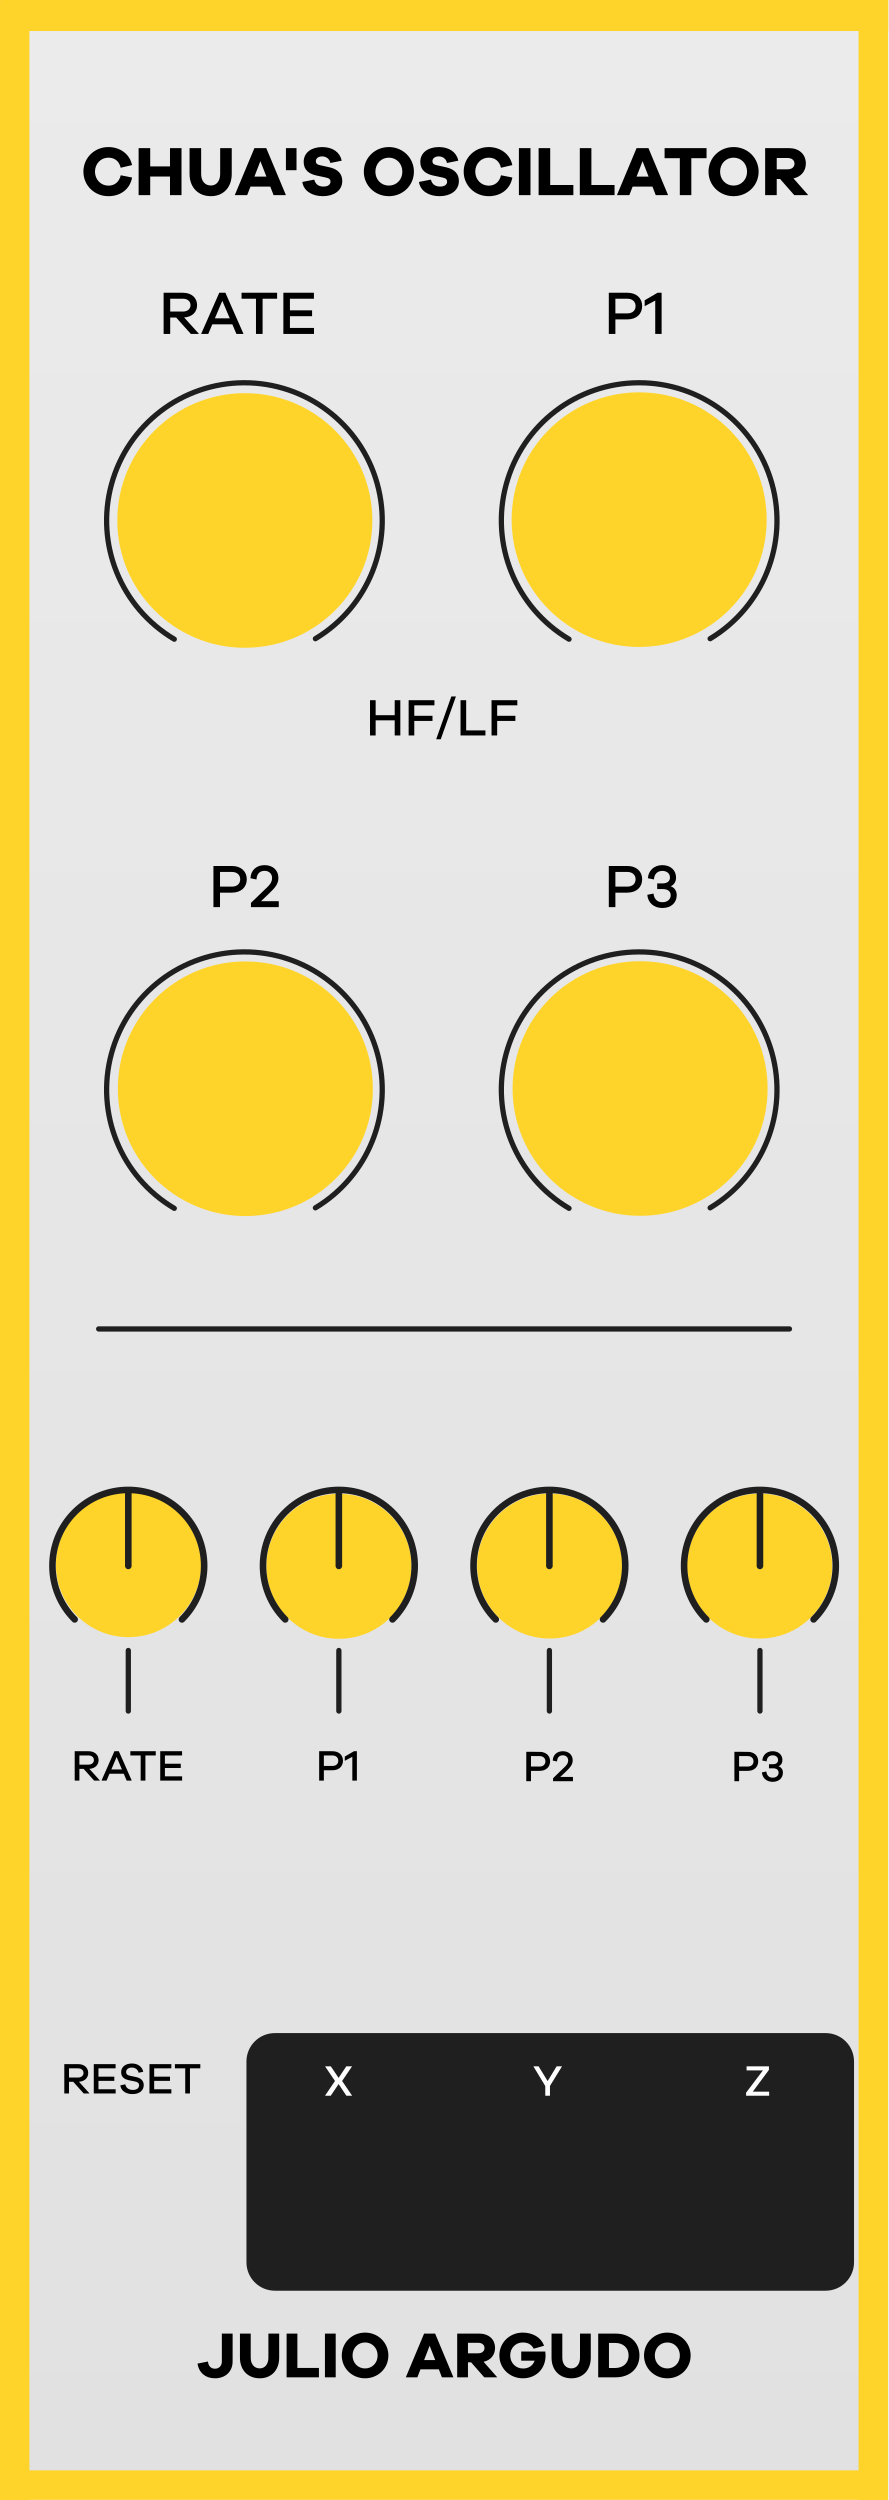
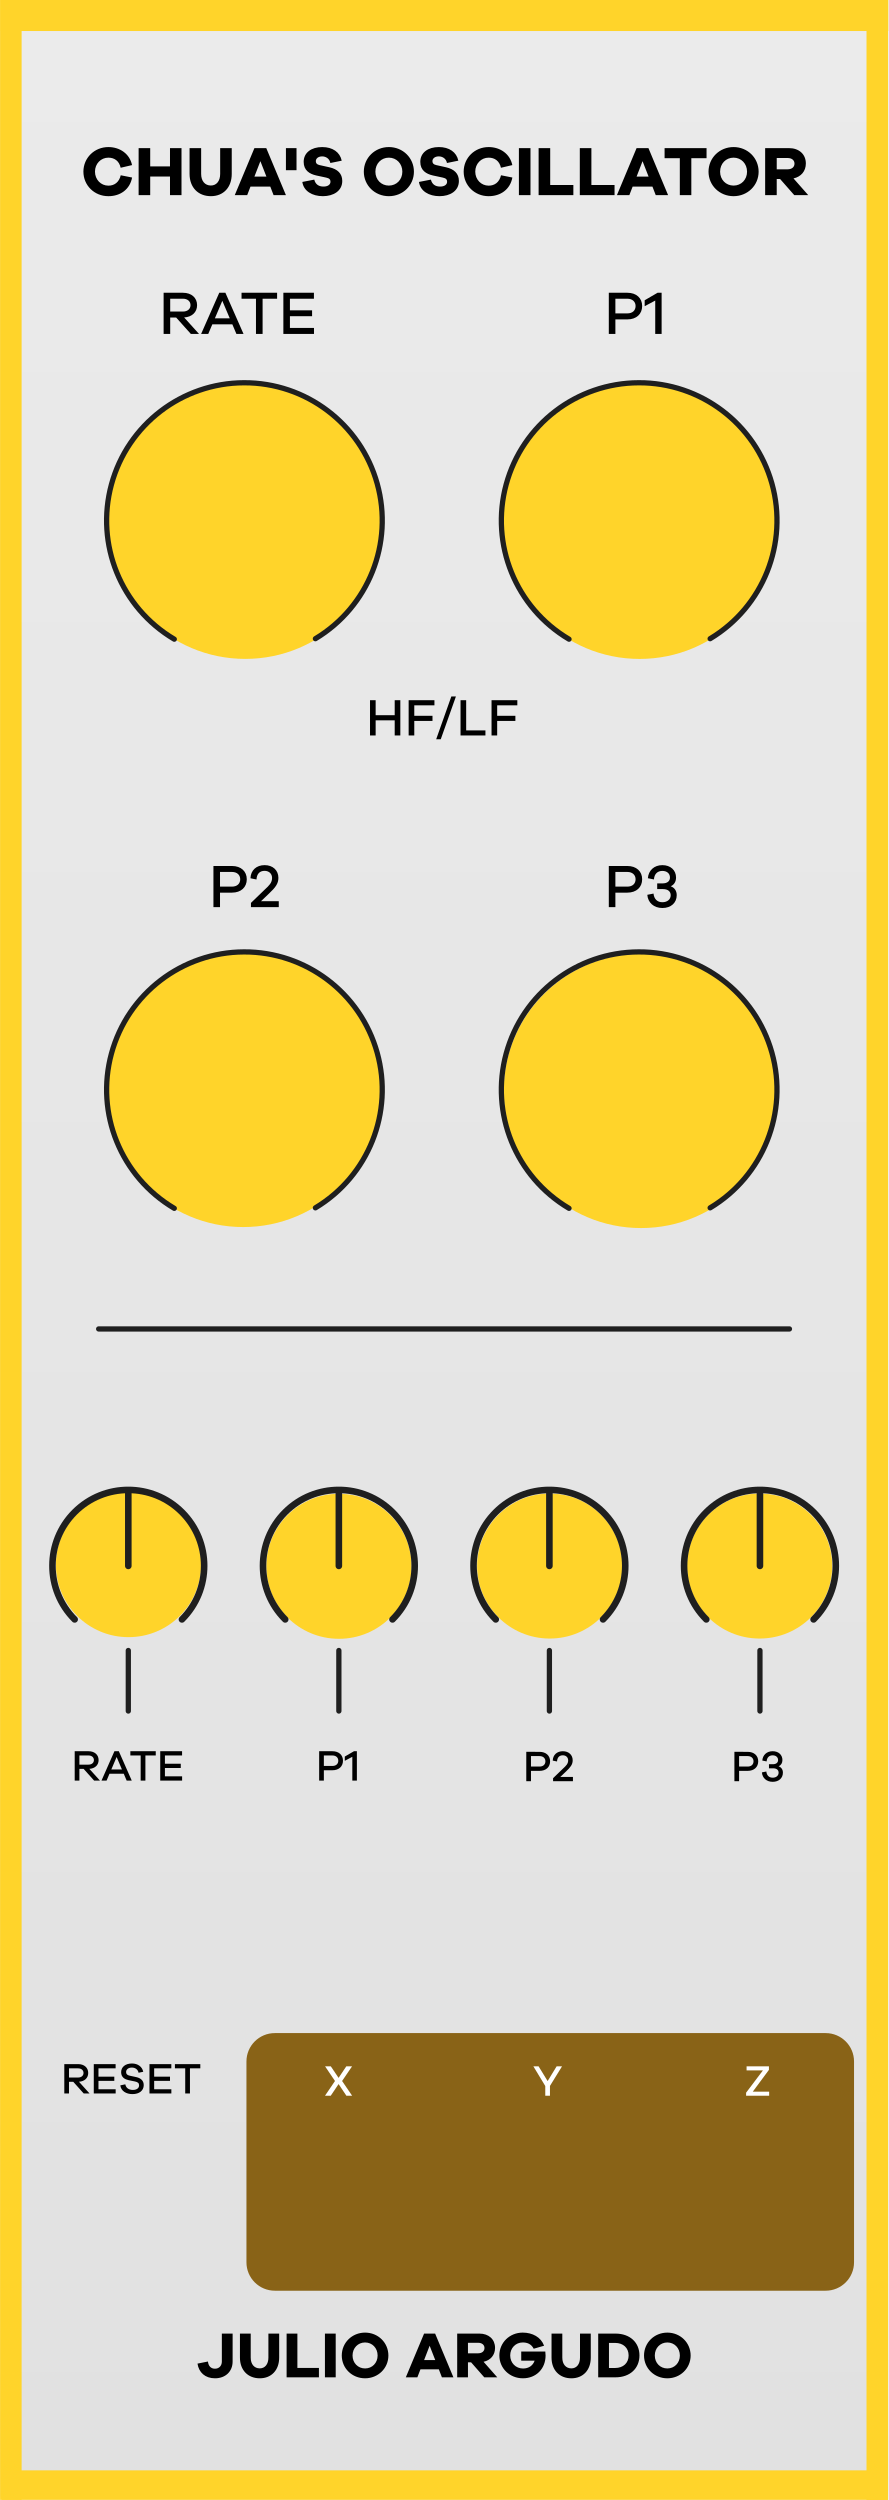
<svg xmlns="http://www.w3.org/2000/svg" width="135" height="380" viewBox="0 0 135 380" version="1.1" id="svg232">
  <defs id="defs7">
    <rect x="-28.865" y="22.241" width="33.124" height="27.919" id="rect3" />
    <linearGradient id="b4cd9c1b-4507-462d-8544-10081f6efec0" x1="67.5" x2="67.5" y2="380" gradientUnits="userSpaceOnUse">
      <stop offset="0" stop-color="#ebebeb" id="stop2" />
      <stop offset="1" stop-color="#e1e1e1" id="stop4" />
    </linearGradient>
  </defs>
  <g id="e0550b12-6d7b-4874-8e2e-f5d6c960d134" data-name="FND BG" transform="translate(0,-0.4732035)">
    <rect width="135" height="380" fill="url(#b4cd9c1b-4507-462d-8544-10081f6efec0)" id="rect9" style="fill:url(#b4cd9c1b-4507-462d-8544-10081f6efec0)" x="0" y="0" />
  </g>
  <ellipse style="fill:#ffd42a;stroke-width:0.54" id="path15-2-7" cx="83.558" cy="238.04" rx="11.038" ry="11.02" />
  <ellipse style="fill:#ffd42a;stroke-width:0.54" id="path15-2-3" cx="115.459" cy="238.04" rx="11.038" ry="11.02" />
  <ellipse style="fill:#ffd42a;stroke-width:0.54" id="path15-2" cx="19.533" cy="237.828" rx="11.038" ry="11.02" />
  <ellipse style="fill:#ffd42a;stroke-width:0.54" id="path15-2-2" cx="51.518" cy="238.079" rx="11.038" ry="11.02" />
-   <ellipse style="fill:#ffd42a;stroke-width:0.949" id="path15-0" cx="37.214" cy="79.111" rx="19.383" ry="19.352" />
-   <ellipse style="fill:#ffd42a;stroke-width:0.949" id="path15-5" cx="97.151" cy="78.986" rx="19.383" ry="19.352" />
+   <ellipse style="fill:#ffd42a;stroke-width:1.022" id="path15-0" cx="37.281" cy="79.306" rx="20.88" ry="20.847" />
+   <ellipse style="fill:#ffd42a;stroke-width:1.022" id="path15-0-2" cx="36.97" cy="165.666" rx="20.88" ry="20.847" />
+   <ellipse style="fill:#ffd42a;stroke-width:1.022" id="path15-0-2-4" cx="97.441" cy="165.818" rx="20.88" ry="20.847" />
+   <ellipse style="fill:#ffd42a;stroke-width:1.022" id="path15-5" cx="97.218" cy="79.311" rx="20.88" ry="20.847" />
  <g id="ae4c5001-d221-412c-abb3-d19d79fe7eca" data-name="FND GRAPH">
-     <rect x="37.46" y="309.03" width="92.353" height="39.157" rx="4.316" fill="#1f1f1f" id="rect12" style="stroke-width:1.234" />
+     <rect x="37.46" y="309.03" width="92.353" height="39.157" rx="4.316" fill="#1f1f1f" id="rect12" style="stroke-width:1.234;fill:#896317;fill-opacity:1" />
    <g id="g22" style="display:none">
      <path d="m 59.359,359.753 a 0.912,0.912 0 0 1 -0.816,-0.504 l -2.964,-5.929 a 0.912,0.912 0 0 1 1.632,-0.816 l 2.148,4.297 2.148,-4.297 a 0.912,0.912 0 0 1 1.632,0.816 l -2.964,5.929 a 0.912,0.912 0 0 1 -0.816,0.504 z" fill="#1f1f1f" id="path14" />
      <path d="m 75.641,359.753 a 0.912,0.912 0 0 1 -0.816,-0.504 l -2.964,-5.929 a 0.912,0.912 0 0 1 1.632,-0.816 l 2.148,4.297 2.148,-4.297 a 0.912,0.912 0 0 1 1.632,0.816 l -2.964,5.929 a 0.912,0.912 0 0 1 -0.816,0.504 z" fill="#1f1f1f" id="path16" />
      <path d="m 67.942,359.753 a 3.876,3.876 0 1 1 2.327,-6.977 0.912,0.912 0 1 1 -1.096,1.459 2.034,2.034 0 0 0 -1.231,-0.41 2.052,2.052 0 1 0 0,4.104 2.034,2.034 0 0 0 1.231,-0.41 0.912,0.912 0 1 1 1.096,1.459 3.845,3.845 0 0 1 -2.327,0.776 z" fill="#1f1f1f" id="path18" />
      <circle cx="68.002" cy="355.831" r="1.186" fill="#1f1f1f" id="circle20" />
    </g>
    <line x1="14.997" y1="202" x2="119.997" y2="202" fill="none" stroke="#1f1f1f" stroke-linecap="round" stroke-linejoin="round" stroke-width="0.8" id="line24" />
    <g id="g52">
      <circle fill="none" opacity="0.69" style="isolation: isolate" id="circle46" cy="78.978" cx="37.143" r="26.488" />
      <path d="M47.942,97.081a20.947,20.947,0,1,0-21.451.075" fill="none" stroke="#1f1f1f" stroke-linecap="round" stroke-miterlimit="10" stroke-width="0.8" id="path48" />
      <line x1="47.942" y1="97.081" x2="37.143" y2="78.978" fill="none" id="line50" />
    </g>
    <g id="g52-3" transform="translate(-2.2956848e-4,86.51019)">
      <circle cx="37.143" cy="78.978" r="26.488" fill="none" opacity="0.69" style="isolation:isolate" id="circle46-8" />
      <path d="m 47.942,97.081 a 20.947,20.947 0 1 0 -21.451,0.075" fill="none" stroke="#1f1f1f" stroke-linecap="round" stroke-miterlimit="10" stroke-width="0.8" id="path48-4" />
      <line x1="47.942" y1="97.081" x2="37.143" y2="78.978" fill="none" id="line50-0" />
    </g>
    <g id="g52-3-2" transform="translate(59.99977,86.51019)">
      <circle cx="37.143" cy="78.978" r="26.488" fill="none" opacity="0.69" style="isolation:isolate" id="circle46-8-9" />
      <path d="m 47.942,97.081 a 20.947,20.947 0 1 0 -21.451,0.075" fill="none" stroke="#1f1f1f" stroke-linecap="round" stroke-miterlimit="10" stroke-width="0.8" id="path48-4-7" />
      <line x1="47.942" y1="97.081" x2="37.143" y2="78.978" fill="none" id="line50-0-5" />
    </g>
    <g id="g60">
      <circle cx="97.143" cy="78.978" r="26.488" fill="none" opacity="0.69" style="isolation: isolate" id="circle54" />
      <path d="M107.942,97.081a20.947,20.947,0,1,0-21.451.075" fill="none" stroke="#1f1f1f" stroke-linecap="round" stroke-miterlimit="10" stroke-width="0.8" id="path56" />
      <line x1="107.942" y1="97.081" x2="97.143" y2="78.978" fill="none" id="line58" />
    </g>
    <g id="g68">
      <line x1="19.503" y1="250.875" x2="19.503" y2="260.077" fill="none" stroke="#1f1f1f" stroke-linecap="round" stroke-linejoin="round" stroke-width="0.8" id="line62" />
      <line x1="19.503" y1="226.54" x2="19.503" y2="238.02" fill="none" stroke="#1f1f1f" stroke-linecap="round" stroke-linejoin="round" id="line64" />
      <path d="M11.349,246.153a11.531,11.531,0,1,1,16.307,0" fill="none" stroke="#1f1f1f" stroke-linecap="round" stroke-linejoin="round" id="path66" />
    </g>
    <g id="g76">
      <line x1="51.506" y1="250.875" x2="51.506" y2="260.077" fill="none" stroke="#1f1f1f" stroke-linecap="round" stroke-linejoin="round" stroke-width="0.8" id="line70" />
      <line x1="51.506" y1="226.54" x2="51.506" y2="238.02" fill="none" stroke="#1f1f1f" stroke-linecap="round" stroke-linejoin="round" id="line72" />
      <path d="M43.352,246.153a11.531,11.531,0,1,1,16.307,0" fill="none" stroke="#1f1f1f" stroke-linecap="round" stroke-linejoin="round" id="path74" />
    </g>
    <g id="g84">
      <line x1="83.509" y1="250.875" x2="83.509" y2="260.077" fill="none" stroke="#1f1f1f" stroke-linecap="round" stroke-linejoin="round" stroke-width="0.8" id="line78" />
      <line x1="83.509" y1="226.54" x2="83.509" y2="238.02" fill="none" stroke="#1f1f1f" stroke-linecap="round" stroke-linejoin="round" id="line80" />
      <path d="M75.355,246.153a11.531,11.531,0,1,1,16.307,0" fill="none" stroke="#1f1f1f" stroke-linecap="round" stroke-linejoin="round" id="path82" />
    </g>
    <g id="g92">
      <line x1="115.512" y1="250.875" x2="115.512" y2="260.077" fill="none" stroke="#1f1f1f" stroke-linecap="round" stroke-linejoin="round" stroke-width="0.8" id="line86" />
      <line x1="115.512" y1="226.54" x2="115.512" y2="238.02" fill="none" stroke="#1f1f1f" stroke-linecap="round" stroke-linejoin="round" id="line88" />
      <path d="M107.358,246.153a11.531,11.531,0,1,1,16.307,0" fill="none" stroke="#1f1f1f" stroke-linecap="round" stroke-linejoin="round" id="path90" />
    </g>
    <path style="font-weight:500;font-size:6.667px;font-family:'Galano Grotesque';-inkscape-font-specification:'Galano Grotesque Medium';fill:#ffffff" d="m 52.652,318.552 h 0.873 l -1.527,-2.24 1.513,-2.227 h -0.873 l -1.173,1.753 -1.18,-1.753 H 49.412 l 1.507,2.227 -1.52,2.24 h 0.873 l 1.193,-1.773 z" id="text10" aria-label="X" />
    <path d="m 83.594,317.058 1.833,-2.973 h -0.82 l -1.367,2.24 -1.373,-2.24 h -0.793 l 1.807,2.987 v 1.48 h 0.713 z" id="text11" style="font-weight:500;font-size:6.667px;font-family:'Galano Grotesque';-inkscape-font-specification:'Galano Grotesque Medium';fill:#ffffff" aria-label="Y" />
    <path d="m 116.912,317.938 h -2.493 l 2.46,-3.32 V 314.085 h -3.4 v 0.613 h 2.487 l -2.56,3.393 v 0.46 h 3.507 z" id="text12" style="font-weight:500;font-size:6.667px;font-family:'Galano Grotesque';-inkscape-font-specification:'Galano Grotesque Medium';fill:#ffffff" aria-label="Z&#10;" />
    <path style="font-size:10.218px;font-family:'Galano Grotesque DEMO';-inkscape-font-specification:'Galano Grotesque DEMO';display:none;stroke-width:1.192" d="m 46.935,355.877 h -1.311 v 3.409 c 0,0.509 -0.334,0.866 -0.834,0.866 -0.509,0 -0.803,-0.334 -0.858,-0.874 l -1.271,0.254 c 0.159,1.065 0.922,1.788 2.13,1.788 1.287,0 2.146,-0.842 2.146,-2.034 z m 4.895,1.335 h -1.271 v 1.851 c 0,0.771 -0.326,1.112 -0.826,1.112 -0.405,0 -0.683,-0.318 -0.683,-0.787 v -2.177 h -1.263 v 2.447 c 0,1.001 0.62,1.661 1.55,1.661 0.501,0 0.922,-0.183 1.224,-0.501 v 0.381 h 1.271 z m 2.193,3.989 v -5.721 h -1.271 v 5.721 z m 1.621,-5.888 c -0.429,0 -0.731,0.334 -0.731,0.723 0,0.405 0.302,0.707 0.731,0.707 0.429,0 0.739,-0.302 0.739,-0.707 0,-0.389 -0.31,-0.723 -0.739,-0.723 z m 0.636,5.888 v -3.989 h -1.271 v 3.989 z m 2.932,-4.092 c -1.208,0 -2.209,0.842 -2.209,2.098 0,1.264 1.001,2.106 2.209,2.106 1.184,0 2.185,-0.842 2.185,-2.106 0,-1.256 -1.001,-2.098 -2.185,-2.098 z m 0,3.131 c -0.517,0 -0.985,-0.405 -0.985,-1.033 0,-0.62 0.469,-1.033 0.985,-1.033 0.493,0 0.962,0.413 0.962,1.033 0,0.628 -0.469,1.033 -0.962,1.033 z m 10.02,0.962 -2.225,-5.324 h -1.343 l -2.225,5.324 h 1.407 l 0.373,-0.969 h 2.241 l 0.373,0.969 z m -2.209,-2.098 h -1.359 l 0.675,-1.748 z m 5.316,-1.947 c -0.652,0 -1.089,0.342 -1.375,0.818 v -0.763 h -1.271 v 3.989 h 1.271 v -1.248 c 0,-1.033 0.485,-1.494 1.375,-1.494 h 0.23 l 0.056,-1.271 c -0.095,-0.025 -0.175,-0.032 -0.286,-0.032 z m 4.911,0.056 h -1.248 v 0.262 c -0.286,-0.246 -0.683,-0.381 -1.2,-0.381 -1.041,0 -1.923,0.818 -1.923,1.923 0,1.128 0.882,1.955 1.923,1.955 0.517,0 0.914,-0.135 1.2,-0.381 v 0.111 c 0,0.628 -0.413,0.969 -0.993,0.969 -0.413,0 -0.636,-0.135 -0.938,-0.493 l -1.057,0.572 c 0.389,0.644 1.089,0.962 2.002,0.962 1.295,0 2.233,-0.675 2.233,-1.907 z m -2.177,2.718 c -0.556,0 -0.954,-0.381 -0.954,-0.914 0,-0.532 0.397,-0.906 0.954,-0.906 0.509,0 0.93,0.373 0.93,0.906 0,0.532 -0.421,0.914 -0.93,0.914 z m 7.096,-2.718 h -1.271 v 1.851 c 0,0.771 -0.326,1.113 -0.826,1.113 -0.405,0 -0.683,-0.318 -0.683,-0.787 v -2.177 h -1.263 v 2.447 c 0,1.001 0.62,1.661 1.55,1.661 0.501,0 0.922,-0.183 1.224,-0.501 v 0.381 h 1.271 z m 5.118,-1.732 h -1.271 v 2.05 c -0.31,-0.278 -0.723,-0.437 -1.24,-0.437 -1.057,0 -1.947,0.858 -1.947,2.114 0,1.264 0.89,2.114 1.947,2.114 0.517,0 0.93,-0.159 1.24,-0.437 v 0.318 h 1.271 z M 85.038,360.24 c -0.556,0 -0.962,-0.413 -0.962,-1.033 0,-0.612 0.405,-1.033 0.962,-1.033 0.517,0 0.977,0.421 0.977,1.033 0,0.62 -0.461,1.033 -0.977,1.033 z m 5.117,-3.131 c -1.208,0 -2.209,0.842 -2.209,2.098 0,1.264 1.001,2.106 2.209,2.106 1.184,0 2.185,-0.842 2.185,-2.106 0,-1.256 -1.001,-2.098 -2.185,-2.098 z m 0,3.131 c -0.517,0 -0.985,-0.405 -0.985,-1.033 0,-0.62 0.469,-1.033 0.985,-1.033 0.493,0 0.962,0.413 0.962,1.033 0,0.628 -0.469,1.033 -0.962,1.033 z" id="text6" aria-label="Julio Argudo" />
  </g>
  <path style="font-weight:bold;font-size:10.667px;font-family:'Galano Grotesque DEMO';-inkscape-font-specification:'Galano Grotesque DEMO Bold'" d="m 18.351,26.641 c -0.245,1.067 -0.971,1.579 -1.877,1.579 -1.131,0 -2.037,-0.917 -2.037,-2.133 0,-1.216 0.907,-2.123 2.037,-2.123 0.917,0 1.643,0.501 1.867,1.536 l 1.728,-0.405 c -0.341,-1.696 -1.835,-2.741 -3.595,-2.741 -2.123,0 -3.797,1.643 -3.797,3.733 0,2.101 1.675,3.733 3.797,3.733 1.835,0 3.275,-1.045 3.605,-2.837 z m 9.237,-4.128 h -1.749 v 2.784 h -3.008 v -2.784 h -1.76 v 7.147 h 1.76 v -2.827 h 3.008 v 2.827 h 1.749 z m 7.637,0 h -1.76 v 3.925 c 0,1.088 -0.565,1.76 -1.408,1.76 -0.896,0 -1.483,-0.672 -1.483,-1.76 v -3.925 h -1.76 v 3.925 c 0,2.048 1.301,3.381 3.243,3.381 1.899,0 3.168,-1.333 3.168,-3.381 z m 8.235,7.147 -2.987,-7.147 H 38.671 l -2.987,7.147 H 37.573 l 0.501,-1.301 h 3.008 l 0.501,1.301 z M 40.495,26.844 H 38.671 l 0.907,-2.347 z m 2.965,-0.971 h 1.611 V 22.513 H 43.461 Z m 5.525,-3.52 c -1.675,0 -2.827,0.864 -2.827,2.251 0,1.301 0.896,1.835 1.92,2.069 l 1.493,0.32 c 0.512,0.107 0.661,0.309 0.661,0.629 0,0.437 -0.395,0.736 -1.056,0.736 -0.715,0 -1.227,-0.32 -1.408,-1.056 l -1.813,0.352 c 0.192,1.397 1.515,2.165 3.125,2.165 1.589,0 2.944,-0.789 2.944,-2.315 0,-1.131 -0.725,-1.803 -1.963,-2.08 L 48.581,25.095 c -0.448,-0.096 -0.576,-0.309 -0.576,-0.597 0,-0.405 0.373,-0.725 0.96,-0.725 0.565,0 1.12,0.331 1.248,1.003 l 1.728,-0.352 c -0.267,-1.301 -1.397,-2.069 -2.955,-2.069 z m 10.123,0 c -2.133,0 -3.808,1.653 -3.808,3.744 0,2.08 1.675,3.723 3.808,3.723 2.133,0 3.808,-1.643 3.808,-3.723 0,-2.091 -1.675,-3.744 -3.808,-3.744 z m 0,5.856 c -1.163,0 -2.048,-0.896 -2.048,-2.112 0,-1.227 0.885,-2.133 2.048,-2.133 1.163,0 2.048,0.907 2.048,2.133 0,1.216 -0.885,2.112 -2.048,2.112 z m 7.605,-5.856 c -1.675,0 -2.827,0.864 -2.827,2.251 0,1.301 0.896,1.835 1.92,2.069 l 1.493,0.32 c 0.512,0.107 0.661,0.309 0.661,0.629 0,0.437 -0.395,0.736 -1.056,0.736 -0.715,0 -1.227,-0.32 -1.408,-1.056 l -1.813,0.352 c 0.192,1.397 1.515,2.165 3.125,2.165 1.589,0 2.944,-0.789 2.944,-2.315 0,-1.131 -0.725,-1.803 -1.963,-2.08 l -1.483,-0.331 c -0.448,-0.096 -0.576,-0.309 -0.576,-0.597 0,-0.405 0.373,-0.725 0.96,-0.725 0.565,0 1.12,0.331 1.248,1.003 l 1.728,-0.352 c -0.267,-1.301 -1.397,-2.069 -2.955,-2.069 z m 9.44,4.288 c -0.245,1.067 -0.971,1.579 -1.877,1.579 -1.131,0 -2.037,-0.917 -2.037,-2.133 0,-1.216 0.907,-2.123 2.037,-2.123 0.917,0 1.643,0.501 1.867,1.536 l 1.728,-0.405 c -0.341,-1.696 -1.835,-2.741 -3.595,-2.741 -2.123,0 -3.797,1.643 -3.797,3.733 0,2.101 1.675,3.733 3.797,3.733 1.835,0 3.275,-1.045 3.605,-2.837 z m 4.48,3.019 v -7.147 h -1.76 v 7.147 z m 6.517,-1.536 h -3.52 v -5.611 h -1.76 v 7.147 h 5.28 z m 6.261,0 h -3.52 v -5.611 h -1.76 v 7.147 h 5.28 z m 8.139,1.536 -2.987,-7.147 h -1.803 l -2.987,7.147 h 1.888 l 0.501,-1.301 h 3.008 l 0.501,1.301 z m -2.965,-2.816 h -1.824 l 0.907,-2.347 z m 8.811,-2.795 v -1.536 h -6.379 v 1.536 h 2.315 v 5.611 h 1.749 v -5.611 z m 4.107,-1.696 c -2.133,0 -3.808,1.653 -3.808,3.744 0,2.08 1.675,3.723 3.808,3.723 2.133,0 3.808,-1.643 3.808,-3.723 0,-2.091 -1.675,-3.744 -3.808,-3.744 z m 0,5.856 c -1.163,0 -2.048,-0.896 -2.048,-2.112 0,-1.227 0.885,-2.133 2.048,-2.133 1.163,0 2.048,0.907 2.048,2.133 0,1.216 -0.885,2.112 -2.048,2.112 z m 11.349,1.451 -2.24,-2.539 c 1.152,-0.256 1.877,-1.099 1.877,-2.272 0,-1.397 -1.024,-2.336 -2.571,-2.336 h -3.616 v 7.147 h 1.76 v -2.453 h 0.512 l 2.155,2.453 z m -4.789,-3.925 v -1.717 h 1.664 c 0.629,0 1.035,0.341 1.035,0.853 0,0.523 -0.405,0.864 -1.035,0.864 z" id="text1" aria-label="CHUA'S OSCILLATOR" />
  <path style="font-weight:500;font-size:9.333px;font-family:'Galano Grotesque';-inkscape-font-specification:'Galano Grotesque Medium'" d="m 30.247,50.753 -2.259,-2.501 c 1.185,-0.065 1.969,-0.793 1.969,-1.867 0,-1.129 -0.859,-1.885 -2.147,-1.885 h -2.94 v 6.253 h 0.999 v -2.492 h 0.905 l 2.231,2.492 z m -4.377,-3.397 v -1.951 h 1.941 c 0.691,0 1.148,0.392 1.148,0.98 0,0.579 -0.457,0.971 -1.148,0.971 z M 37.013,50.753 34.26,44.5 H 33.327 L 30.573,50.753 h 1.083 l 0.616,-1.456 h 3.043 l 0.616,1.456 z m -2.091,-2.371 h -2.259 l 1.129,-2.66 z m 7.196,-2.977 v -0.905 h -5.404 v 0.905 h 2.193 v 5.348 h 1.008 v -5.348 z m 5.609,4.443 h -3.659 v -1.783 h 3.369 v -0.896 h -3.369 v -1.764 h 3.649 V 44.5 H 43.071 v 6.253 h 4.657 z" id="text4" aria-label="RATE" />
  <path style="font-weight:500;font-size:6.667px;font-family:'Galano Grotesque';-inkscape-font-specification:'Galano Grotesque Medium'" d="M 15.194,270.652 13.581,268.865 c 0.847,-0.047 1.407,-0.567 1.407,-1.333 0,-0.807 -0.613,-1.347 -1.533,-1.347 H 11.354 v 4.467 h 0.713 v -1.78 h 0.647 l 1.593,1.78 z M 12.067,268.225 v -1.393 h 1.387 c 0.493,0 0.82,0.28 0.82,0.7 0,0.413 -0.327,0.693 -0.82,0.693 z m 7.96,2.427 -1.967,-4.467 h -0.667 l -1.967,4.467 h 0.773 l 0.44,-1.04 h 2.173 l 0.44,1.04 z m -1.493,-1.693 h -1.613 l 0.807,-1.9 z m 5.14,-2.127 V 266.185 h -3.86 v 0.647 h 1.567 v 3.82 h 0.72 v -3.82 z m 4.007,3.173 h -2.613 v -1.273 h 2.407 v -0.64 h -2.407 v -1.26 h 2.607 V 266.185 h -3.32 v 4.467 h 3.327 z" id="text4-8" aria-label="RATE" />
  <path d="m 92.539,44.5 v 6.253 h 0.999 v -2.203 h 1.82 c 1.381,0 2.249,-0.821 2.249,-2.035 0,-1.195 -0.868,-2.016 -2.249,-2.016 z m 0.999,3.136 v -2.231 h 1.82 c 0.784,0 1.251,0.467 1.251,1.111 0,0.672 -0.467,1.12 -1.251,1.12 z m 7.028,-3.136 h -0.616 l -1.96,1.139 v 0.905 l 1.605,-0.859 v 5.068 h 0.971 z" id="text5" style="font-weight:500;font-size:9.333px;font-family:'Galano Grotesque';-inkscape-font-specification:'Galano Grotesque Medium'" aria-label="P1" />
  <path d="m 48.513,266.185 v 4.467 h 0.713 v -1.573 h 1.3 c 0.987,0 1.607,-0.587 1.607,-1.453 0,-0.853 -0.62,-1.44 -1.607,-1.44 z m 0.713,2.24 v -1.593 h 1.3 c 0.56,0 0.893,0.333 0.893,0.793 0,0.48 -0.333,0.8 -0.893,0.8 z m 5.02,-2.24 h -0.44 l -1.4,0.813 v 0.647 l 1.147,-0.613 v 3.62 h 0.693 z" id="text5-7" style="font-weight:500;font-size:6.667px;font-family:'Galano Grotesque';-inkscape-font-specification:'Galano Grotesque Medium'" aria-label="P1" />
  <path d="m 32.442,131.631 v 6.253 h 0.999 v -2.203 h 1.82 c 1.381,0 2.249,-0.821 2.249,-2.035 0,-1.195 -0.868,-2.016 -2.249,-2.016 z m 0.999,3.136 V 132.536 h 1.82 c 0.784,0 1.251,0.467 1.251,1.111 0,0.672 -0.467,1.12 -1.251,1.12 z m 8.932,2.212 h -2.697 l 1.232,-1.176 c 0.943,-0.896 1.409,-1.475 1.409,-2.371 0,-1.148 -0.849,-1.932 -2.091,-1.932 -1.251,0 -2.109,0.775 -2.156,1.997 l 0.915,0.187 c 0.047,-0.868 0.504,-1.316 1.232,-1.316 0.672,0 1.139,0.439 1.139,1.083 0,0.747 -0.495,1.185 -1.045,1.699 L 38.145,137.24 v 0.644 h 4.228 z" id="text7" style="font-weight:500;font-size:9.333px;font-family:'Galano Grotesque';-inkscape-font-specification:'Galano Grotesque Medium'" aria-label="P2" />
  <path d="m 79.995,266.278 v 4.467 h 0.713 v -1.573 h 1.3 c 0.987,0 1.607,-0.587 1.607,-1.453 0,-0.853 -0.62,-1.44 -1.607,-1.44 z m 0.713,2.24 v -1.593 h 1.3 c 0.56,0 0.893,0.333 0.893,0.793 0,0.48 -0.333,0.8 -0.893,0.8 z m 6.38,1.58 h -1.927 l 0.88,-0.84 c 0.673,-0.64 1.007,-1.053 1.007,-1.693 0,-0.82 -0.607,-1.38 -1.493,-1.38 -0.893,0 -1.507,0.553 -1.54,1.427 l 0.653,0.133 c 0.033,-0.62 0.36,-0.94 0.88,-0.94 0.48,0 0.813,0.313 0.813,0.773 0,0.533 -0.353,0.847 -0.747,1.213 l -1.547,1.493 v 0.46 h 3.02 z" id="text7-4" style="font-weight:500;font-size:6.667px;font-family:'Galano Grotesque';-inkscape-font-specification:'Galano Grotesque Medium'" aria-label="P2" />
  <path d="m 92.539,131.631 v 6.253 h 0.999 v -2.203 h 1.82 c 1.381,0 2.249,-0.821 2.249,-2.035 0,-1.195 -0.868,-2.016 -2.249,-2.016 z m 0.999,3.136 V 132.536 h 1.82 c 0.784,0 1.251,0.467 1.251,1.111 0,0.672 -0.467,1.12 -1.251,1.12 z m 8.409,-0.056 c 0.504,-0.215 0.812,-0.691 0.812,-1.325 0,-1.12 -0.84,-1.885 -2.081,-1.885 -1.26,0 -2.109,0.812 -2.203,1.988 l 0.924,0.187 c 0.056,-0.859 0.56,-1.297 1.279,-1.297 0.7,0 1.157,0.401 1.157,1.008 0,0.551 -0.42,0.887 -1.111,0.887 h -0.831 v 0.868 h 0.887 c 0.737,0 1.167,0.355 1.167,0.933 0,0.635 -0.523,1.064 -1.26,1.064 -0.803,0 -1.269,-0.504 -1.353,-1.316 l -0.943,0.187 c 0.093,1.195 0.989,2.007 2.296,2.007 1.297,0 2.175,-0.784 2.175,-1.951 0,-0.663 -0.345,-1.148 -0.915,-1.353 z" id="text8" style="font-weight:500;font-size:9.333px;font-family:'Galano Grotesque';-inkscape-font-specification:'Galano Grotesque Medium'" aria-label="P3" />
  <path d="m 111.629,266.278 v 4.467 h 0.713 v -1.573 h 1.3 c 0.987,0 1.607,-0.587 1.607,-1.453 0,-0.853 -0.62,-1.44 -1.607,-1.44 z m 0.713,2.24 v -1.593 h 1.3 c 0.56,0 0.893,0.333 0.893,0.793 0,0.48 -0.333,0.8 -0.893,0.8 z m 6.007,-0.04 c 0.36,-0.153 0.58,-0.493 0.58,-0.947 0,-0.8 -0.6,-1.347 -1.487,-1.347 -0.9,0 -1.507,0.58 -1.573,1.42 l 0.66,0.133 c 0.04,-0.613 0.4,-0.927 0.913,-0.927 0.5,0 0.827,0.287 0.827,0.72 0,0.393 -0.3,0.633 -0.793,0.633 h -0.593 v 0.62 h 0.633 c 0.527,0 0.833,0.253 0.833,0.667 0,0.453 -0.373,0.76 -0.9,0.76 -0.573,0 -0.907,-0.36 -0.967,-0.94 l -0.673,0.133 c 0.067,0.853 0.707,1.433 1.64,1.433 0.927,0 1.553,-0.56 1.553,-1.393 0,-0.473 -0.247,-0.82 -0.653,-0.967 z" id="text8-0" style="font-weight:500;font-size:6.667px;font-family:'Galano Grotesque';-inkscape-font-specification:'Galano Grotesque Medium'" aria-label="P3" />
  <g id="layer1" style="display:none">
    <circle style="fill:#ff0000" id="path2" cx="97.166" cy="78.529" r="14.994">
      </circle>
    <ellipse style="fill:#ff0000" id="path3" cx="37.104" cy="78.106" rx="13.554" ry="13.215">
      </ellipse>
    <ellipse style="fill:#ff0000" id="path4" cx="37.274" cy="165.699" rx="13.385" ry="13.554">
      </ellipse>
    <ellipse style="fill:#ff0000" id="path5" cx="96.912" cy="165.53" rx="14.232" ry="14.91">
      </ellipse>
    <ellipse style="fill:#ff0000" id="path6" cx="19.653" cy="237.621" rx="7.624" ry="8.556">
      </ellipse>
    <ellipse style="fill:#ff0000" id="path7" cx="51.506" cy="237.367" rx="7.794" ry="7.455">
      </ellipse>
    <ellipse style="fill:#ff0000" id="path8" cx="83.543" cy="237.371" rx="7.466" ry="7.337">
      </ellipse>
    <ellipse style="fill:#ff0000" id="path9" cx="115.339" cy="237.243" rx="7.337" ry="7.08">
      </ellipse>
    <ellipse style="fill:#00ff00" id="path10" cx="19.824" cy="335.985" rx="9.912" ry="9.654">
      </ellipse>
    <ellipse style="fill:#0000ff" id="path11" cx="51.619" cy="335.084" rx="8.882" ry="8.625">
      </ellipse>
    <circle style="fill:#0000ff" id="path12" cx="83.286" cy="334.827" r="8.238">
      </circle>
    <ellipse style="fill:#0000ff" id="path13" cx="115.467" cy="334.955" rx="8.367" ry="8.753">
      </ellipse>
    <ellipse style="fill:#00ff00" id="path24" cx="19.051" cy="287.772" rx="8.753" ry="9.783">
      </ellipse>
    <circle style="fill:#00ff00" id="path25" cx="50.461" cy="287.772" r="9.783">
      </circle>
    <ellipse style="fill:#00ff00" id="path26" cx="83.93" cy="287.772" rx="7.724" ry="8.753">
      </ellipse>
    <ellipse style="fill:#00ff00" id="path27" cx="115.339" cy="287.257" rx="9.783" ry="10.298">
      </ellipse>
  </g>
  <path style="font-weight:500;font-size:8px;font-family:'Galano Grotesque Alt';-inkscape-font-specification:'Galano Grotesque Alt Medium'" d="m 60.85,106.434 h -0.856 v 2.272 h -2.896 v -2.272 h -0.856 v 5.36 h 0.856 v -2.304 h 2.896 v 2.304 h 0.856 z m 2.12,0.776 h 3.064 v -0.776 h -3.92 v 5.36 h 0.856 v -2.216 h 2.768 v -0.776 h -2.768 z m 6.328,-1.344 h -0.696 l -2.304,6.504 h 0.696 z m 4.488,5.152 h -2.928 v -4.584 h -0.856 v 5.36 h 3.784 z m 1.784,-3.808 h 3.064 v -0.776 h -3.92 v 5.36 h 0.856 v -2.216 h 2.768 v -0.776 h -2.768 z" id="text2" aria-label="HF/LF" />
  <path d="m 13.614,318.211 -1.613,-1.787 c 0.847,-0.047 1.407,-0.567 1.407,-1.333 0,-0.807 -0.613,-1.347 -1.533,-1.347 H 9.774 v 4.467 h 0.713 v -1.78 h 0.647 l 1.593,1.78 z m -3.127,-2.427 v -1.393 h 1.387 c 0.493,0 0.82,0.28 0.82,0.7 0,0.413 -0.327,0.693 -0.82,0.693 z m 7.093,1.78 h -2.613 v -1.273 h 2.407 v -0.64 h -2.407 v -1.26 h 2.607 v -0.647 h -3.32 v 4.467 h 3.327 z m 2.473,-3.913 c -0.993,0 -1.64,0.533 -1.64,1.32 0,0.793 0.573,1.087 1.127,1.213 l 0.973,0.2 c 0.447,0.093 0.627,0.253 0.627,0.593 0,0.407 -0.34,0.693 -0.94,0.693 -0.6,0 -1.047,-0.28 -1.153,-0.853 l -0.76,0.16 c 0.113,0.867 0.9,1.327 1.847,1.327 1.027,0 1.713,-0.527 1.713,-1.367 0,-0.7 -0.48,-1.073 -1.147,-1.22 l -0.967,-0.207 c -0.387,-0.08 -0.567,-0.247 -0.567,-0.56 0,-0.393 0.347,-0.68 0.873,-0.68 0.533,0 0.94,0.313 1.02,0.787 l 0.713,-0.147 c -0.16,-0.767 -0.813,-1.26 -1.72,-1.26 z m 5.993,3.913 h -2.613 v -1.273 h 2.407 v -0.64 h -2.407 v -1.26 h 2.607 v -0.647 h -3.32 v 4.467 h 3.327 z m 4.4,-3.173 v -0.647 h -3.86 v 0.647 h 1.567 v 3.82 h 0.72 v -3.82 z" id="text3" style="font-weight:500;font-size:6.667px;font-family:'Galano Grotesque Alt';-inkscape-font-specification:'Galano Grotesque Alt Medium'" aria-label="RESET" />
  <path d="M 35.359,354.704 H 33.721 v 4.257 c 0,0.635 -0.417,1.082 -1.042,1.082 -0.635,0 -1.002,-0.417 -1.072,-1.092 l -1.588,0.318 c 0.198,1.33 1.151,2.233 2.659,2.233 1.608,0 2.679,-1.052 2.679,-2.54 z m 7.075,0 h -1.637 v 3.652 c 0,1.012 -0.526,1.637 -1.31,1.637 -0.834,0 -1.379,-0.625 -1.379,-1.637 v -3.652 h -1.637 v 3.652 c 0,1.905 1.211,3.146 3.017,3.146 1.766,0 2.947,-1.24 2.947,-3.146 z m 6.043,5.22 h -3.275 v -5.22 h -1.637 v 6.649 h 4.912 z m 2.55,1.429 v -6.649 h -1.637 v 6.649 z m 4.465,-6.797 c -1.985,0 -3.543,1.538 -3.543,3.483 0,1.935 1.558,3.463 3.543,3.463 1.985,0 3.543,-1.528 3.543,-3.463 0,-1.945 -1.558,-3.483 -3.543,-3.483 z m 0,5.448 c -1.082,0 -1.905,-0.834 -1.905,-1.965 0,-1.141 0.824,-1.985 1.905,-1.985 1.082,0 1.905,0.843 1.905,1.985 0,1.131 -0.824,1.965 -1.905,1.965 z m 13.426,1.35 -2.779,-6.649 h -1.677 l -2.778,6.649 h 1.756 l 0.466,-1.211 h 2.798 l 0.466,1.211 z m -2.759,-2.62 h -1.697 l 0.843,-2.183 z m 9.427,2.62 -2.084,-2.362 c 1.072,-0.238 1.746,-1.022 1.746,-2.114 0,-1.3 -0.953,-2.173 -2.391,-2.173 h -3.364 v 6.649 h 1.637 v -2.282 h 0.476 l 2.004,2.282 z m -4.456,-3.652 v -1.598 h 1.548 c 0.585,0 0.963,0.318 0.963,0.794 0,0.486 -0.377,0.804 -0.963,0.804 z m 8.097,-0.268 v 1.389 h 2.034 c -0.248,0.734 -0.883,1.191 -1.756,1.191 -1.111,0 -1.955,-0.853 -1.955,-1.985 0,-1.121 0.824,-1.975 1.905,-1.975 0.645,0 1.28,0.198 1.667,0.953 l 1.578,-0.456 c -0.466,-1.3 -1.766,-1.995 -3.245,-1.995 -1.995,0 -3.553,1.528 -3.553,3.473 0,1.955 1.568,3.473 3.582,3.473 2.004,0 3.443,-1.449 3.443,-3.463 0,-0.169 -0.01,-0.367 -0.04,-0.605 z m 10.568,-2.729 H 88.16 v 3.652 c 0,1.012 -0.526,1.637 -1.31,1.637 -0.834,0 -1.379,-0.625 -1.379,-1.637 v -3.652 H 83.834 v 3.652 c 0,1.905 1.211,3.146 3.017,3.146 1.766,0 2.947,-1.24 2.947,-3.146 z m 1.131,0 v 6.649 h 2.63 c 2.193,0 3.642,-1.35 3.642,-3.324 0,-1.975 -1.449,-3.324 -3.642,-3.324 z m 1.637,5.23 v -3.811 h 0.933 c 1.24,0 2.054,0.754 2.054,1.905 0,1.151 -0.814,1.905 -2.054,1.905 z m 8.871,-5.378 c -1.985,0 -3.543,1.538 -3.543,3.483 0,1.935 1.558,3.463 3.543,3.463 1.985,0 3.543,-1.528 3.543,-3.463 0,-1.945 -1.558,-3.483 -3.543,-3.483 z m 0,5.448 c -1.082,0 -1.905,-0.834 -1.905,-1.965 0,-1.141 0.824,-1.985 1.905,-1.985 1.082,0 1.905,0.843 1.905,1.985 0,1.131 -0.824,1.965 -1.905,1.965 z" id="text9" style="font-size:7.832px;font-family:'Galano Grotesque DEMO';-inkscape-font-specification:'Galano Grotesque DEMO';stroke-width:1.489" aria-label="JULIO ARGUDO" />
  <rect style="fill:#ffd42a;stroke-width:0.816" id="rect1" width="134.923" height="5.18" x="0.087" y="-0.465" rx="0" ry="0" />
  <rect style="fill:#ffd42a;stroke-width:0.758" id="rect1-9" width="134.424" height="4.482" x="0.283" y="375.494" rx="0" ry="0" />
-   <rect style="fill:#ffd42a;stroke-width:1.071" id="rect2" width="4.472" height="379.995" x="3.2306984e-09" y="0.043" />
-   <rect style="fill:#ffd42a;stroke-width:1.071" id="rect2-4" width="4.472" height="379.995" x="130.505" y="0.041" />
-   <ellipse style="fill:#ffd42a;stroke-width:0.949" id="path15" cx="37.294" cy="165.49" rx="19.383" ry="19.352" />
-   <ellipse style="fill:#ffd42a;stroke-width:0.949" id="path15-9" cx="97.295" cy="165.454" rx="19.383" ry="19.352" />
+   <rect style="fill:#ffd42a;stroke-width:0.916" id="rect2-4-8" width="3.272" height="379.995" x="0.013" y="-0.017" />
+   <rect style="fill:#ffd42a;stroke-width:0.916" id="rect2-4" width="3.272" height="379.995" x="131.709" y="0.003" />
</svg>
